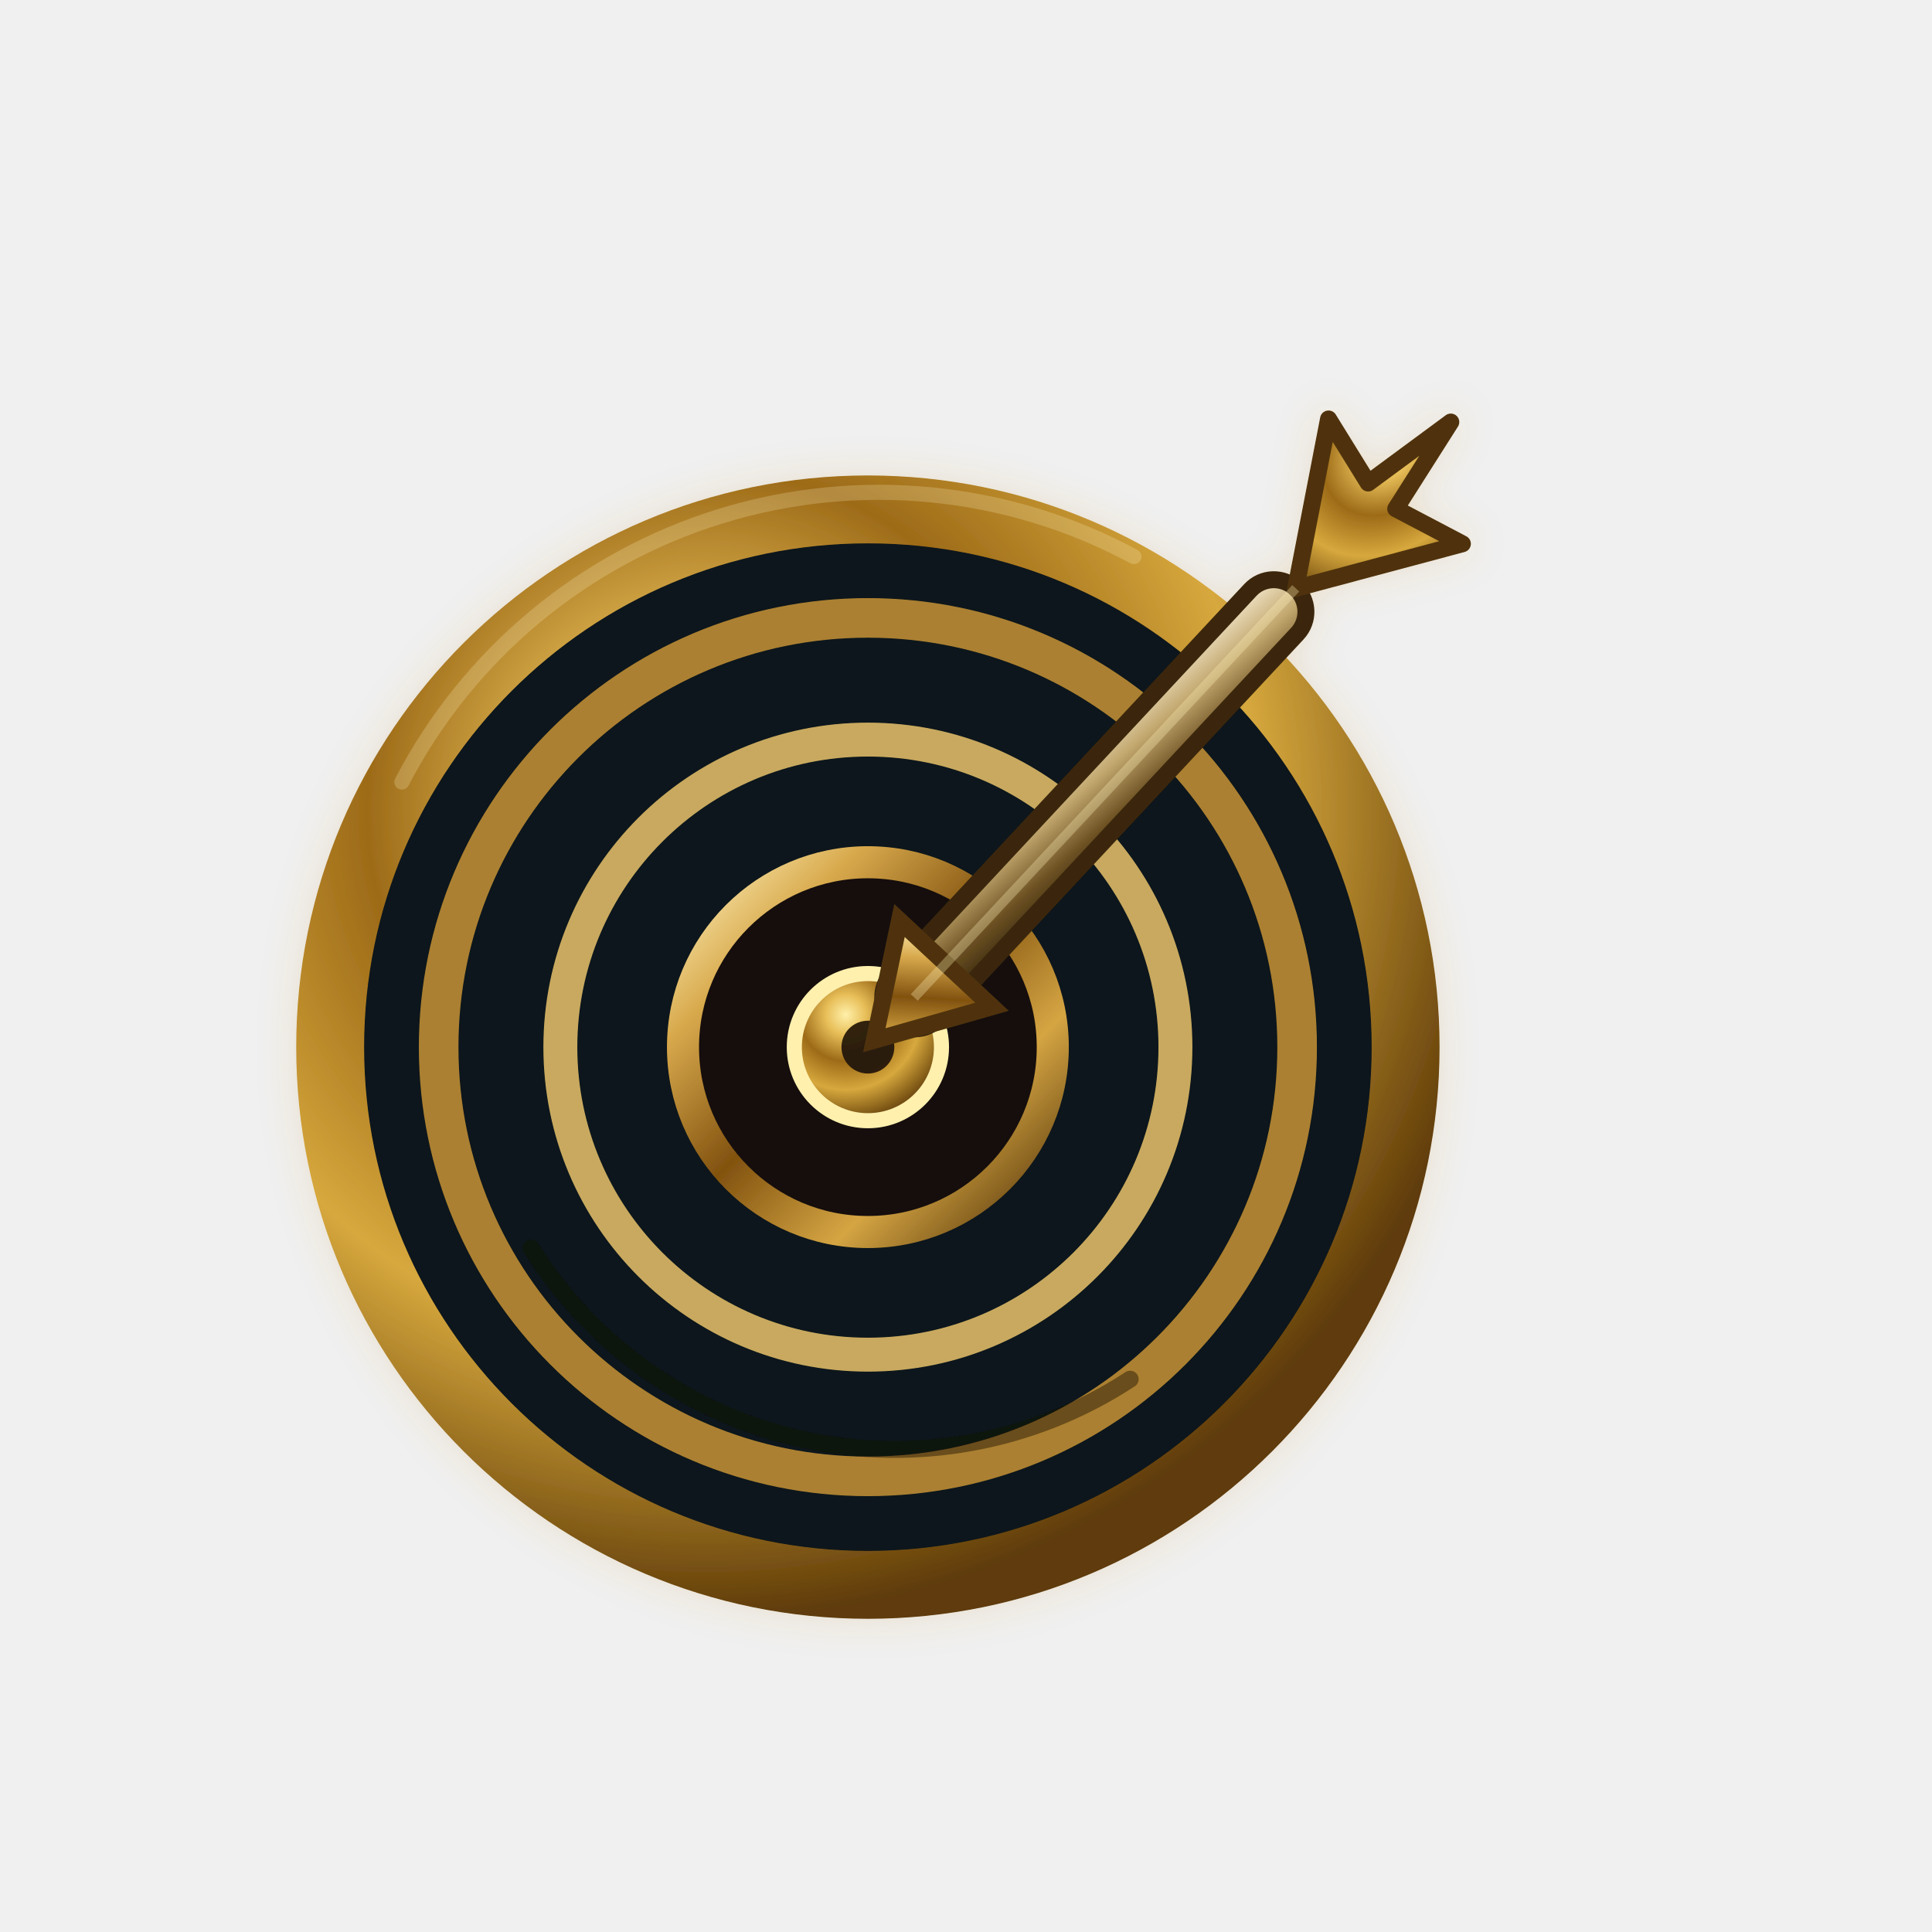
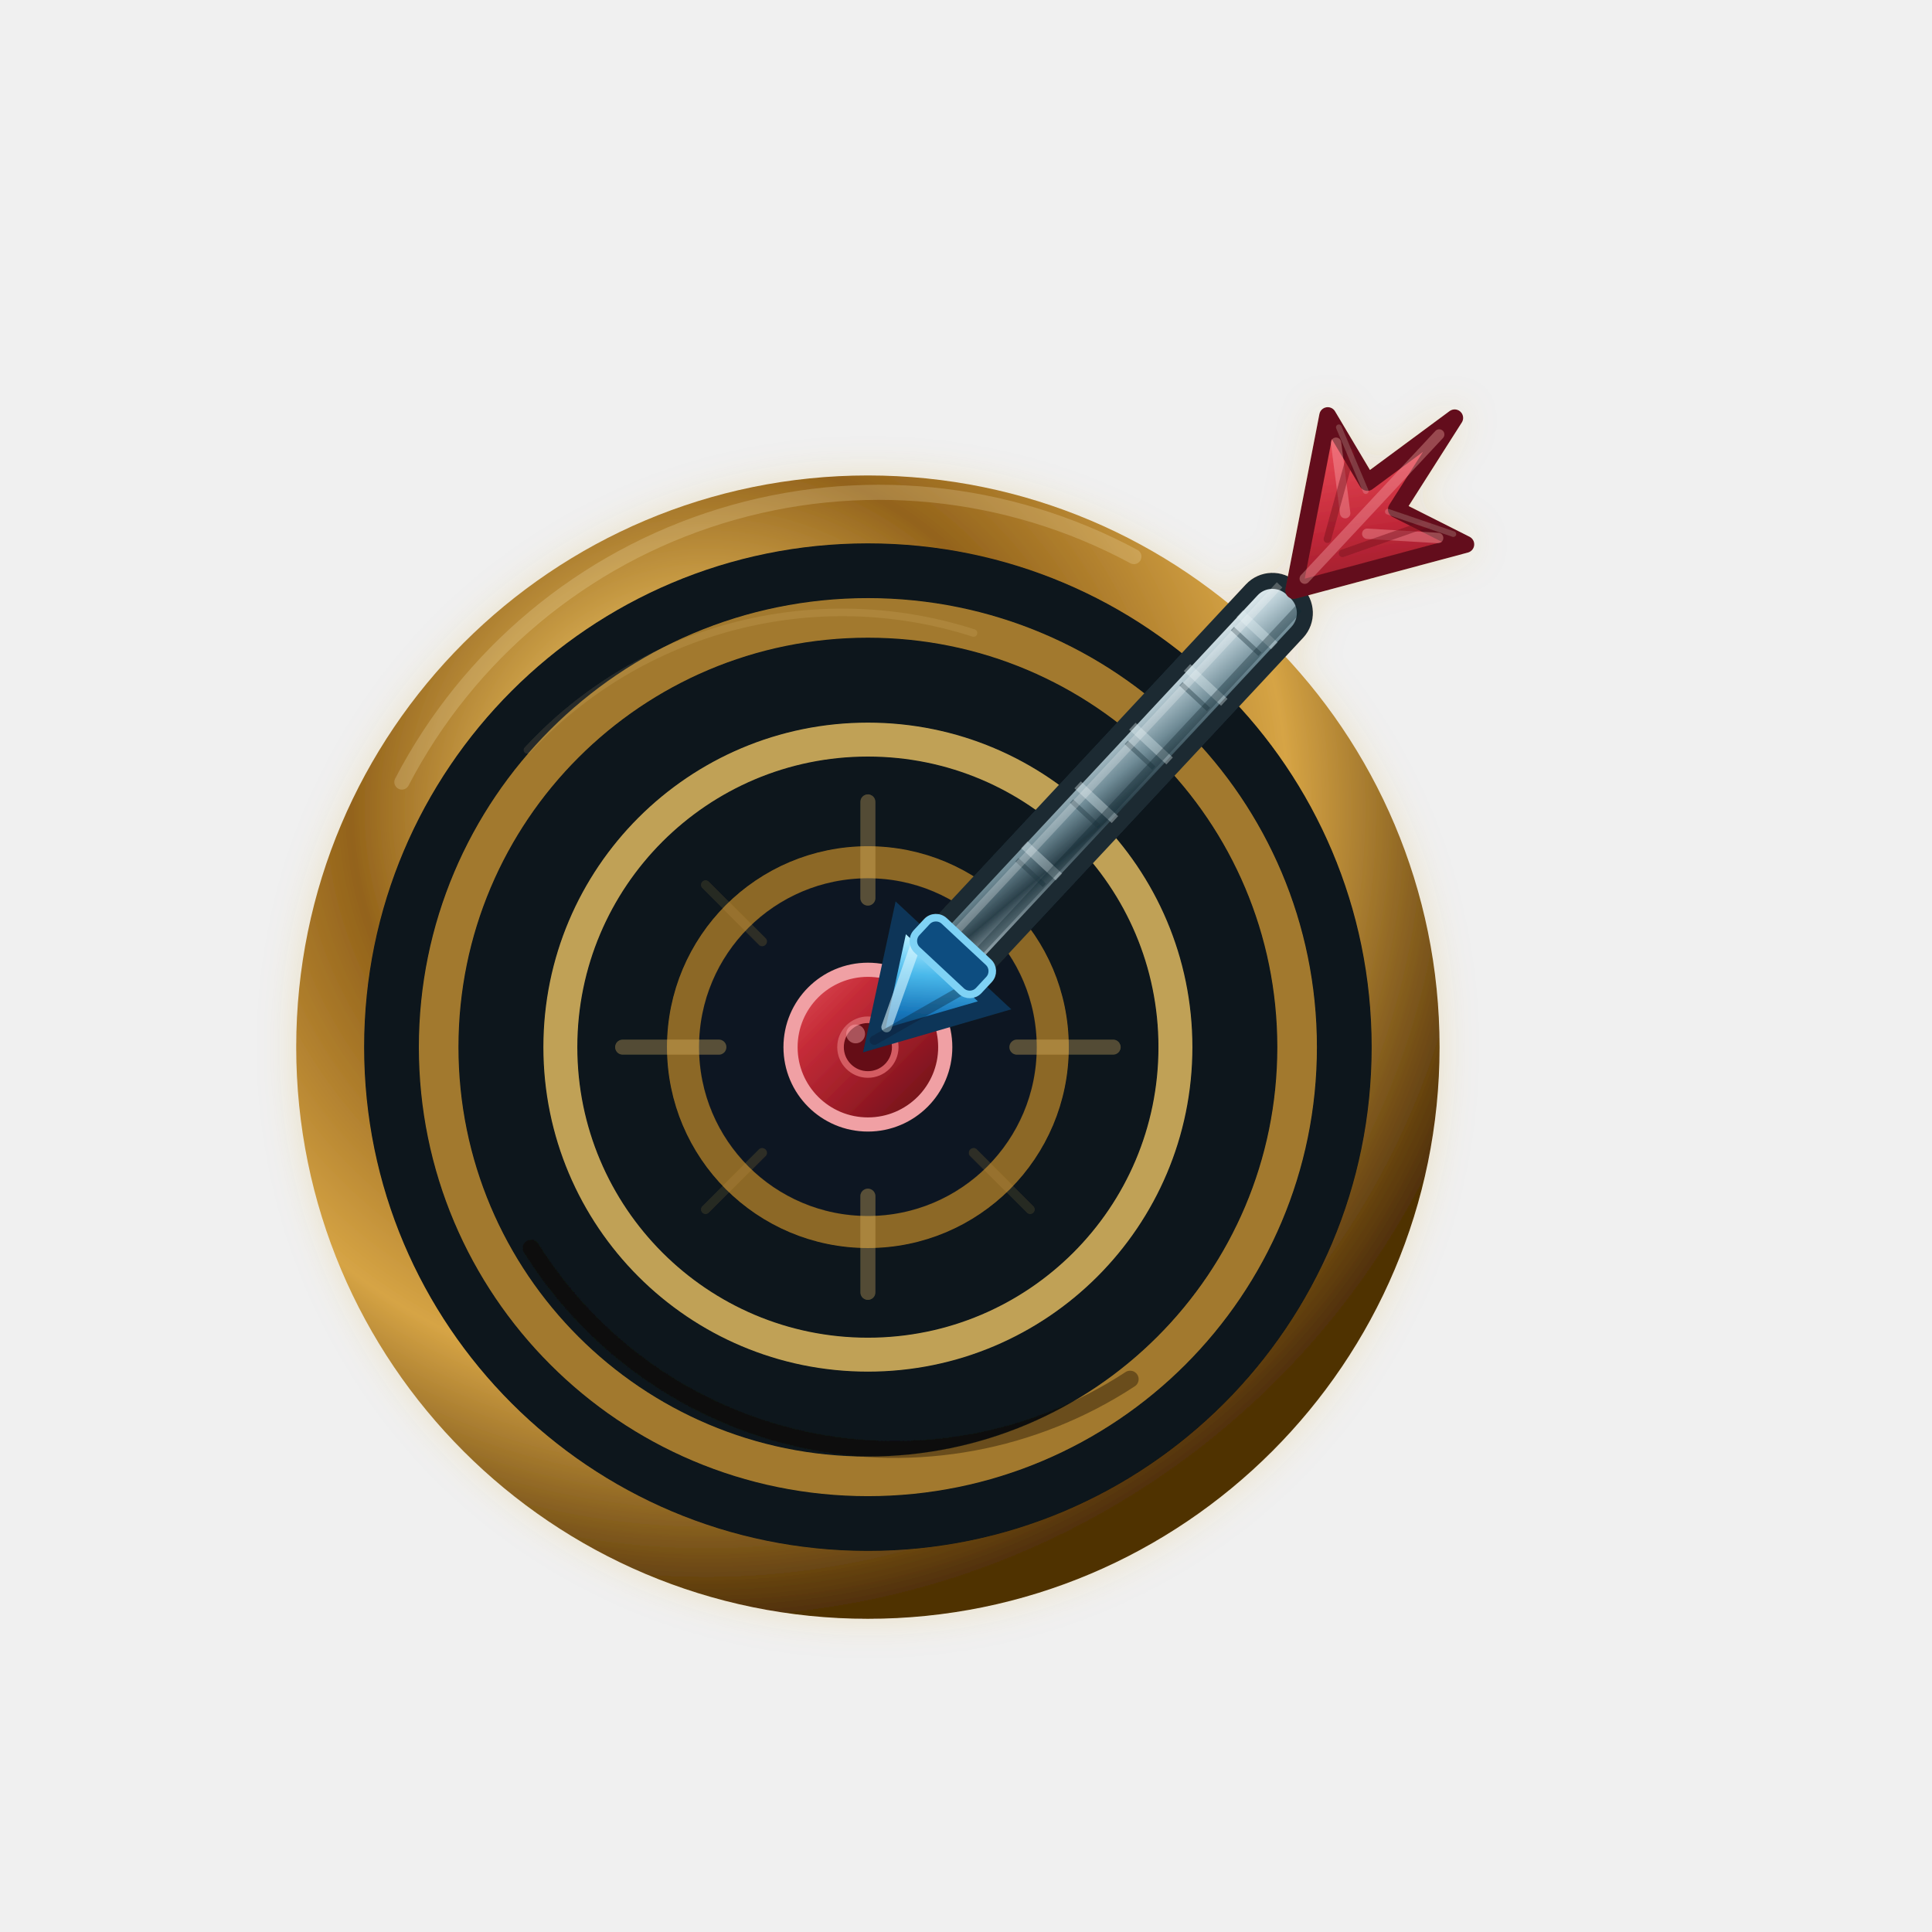
<svg xmlns="http://www.w3.org/2000/svg" width="2048" height="2048" viewBox="0 0 2048 2048">
  <defs>
    <radialGradient id="gold" cx="35%" cy="28%" r="75%">
-       <stop offset="0" stop-color="#fff0aa" />
-       <stop offset="0.18" stop-color="#e8bf59" />
-       <stop offset="0.42" stop-color="#9d6b18" />
-       <stop offset="0.68" stop-color="#d7a83d" />
-       <stop offset="1" stop-color="#5f3b08" />
+       <stop offset="0" stop-color="#fff4bf" />
+       <stop offset="0.18" stop-color="#e9bf5f" />
+       <stop offset="0.44" stop-color="#93631b" />
+       <stop offset="0.72" stop-color="#d6a445" />
+       <stop offset="1" stop-color="#503006" />
    </radialGradient>
-     <linearGradient id="brass" x1="0" y1="0" x2="1" y2="1">
-       <stop offset="0" stop-color="#fff3be" />
-       <stop offset="0.22" stop-color="#d8a94c" />
-       <stop offset="0.47" stop-color="#81520f" />
-       <stop offset="0.72" stop-color="#d5a543" />
-       <stop offset="1" stop-color="#4b2d05" />
+     <linearGradient id="ruby" x1="0" y1="0" x2="1" y2="1">
+       <stop offset="0" stop-color="#e45760" />
+       <stop offset="0.28" stop-color="#c72d39" />
+       <stop offset="0.62" stop-color="#991b26" />
+       <stop offset="1" stop-color="#5c0c14" />
    </linearGradient>
-     <linearGradient id="steel" x1="0" y1="0" x2="1" y2="1">
-       <stop offset="0" stop-color="#f5ead0" />
-       <stop offset="0.35" stop-color="#c3a86f" />
-       <stop offset="0.68" stop-color="#6e5223" />
-       <stop offset="1" stop-color="#2f210c" />
+     <linearGradient id="flightRed" x1="0" y1="0" x2="1" y2="1">
+       <stop offset="0" stop-color="#ff7b80" />
+       <stop offset="0.24" stop-color="#eb4d58" />
+       <stop offset="0.56" stop-color="#c3293a" />
+       <stop offset="1" stop-color="#73111e" />
+     </linearGradient>
+     <linearGradient id="shaft" x1="0" y1="0" x2="1" y2="1">
+       <stop offset="0" stop-color="#f5fbfc" />
+       <stop offset="0.22" stop-color="#b9cdd5" />
+       <stop offset="0.48" stop-color="#6f8b96" />
+       <stop offset="0.7" stop-color="#2b414b" />
+       <stop offset="1" stop-color="#c4d4da" />
+     </linearGradient>
+     <linearGradient id="blueMetal" x1="0" y1="0" x2="1" y2="1">
+       <stop offset="0" stop-color="#e1faff" />
+       <stop offset="0.16" stop-color="#9de5ff" />
+       <stop offset="0.34" stop-color="#49b8ea" />
+       <stop offset="0.58" stop-color="#1674b9" />
+       <stop offset="0.78" stop-color="#0b477d" />
+       <stop offset="1" stop-color="#041b33" />
    </linearGradient>
    <filter id="shadow" x="-30%" y="-30%" width="160%" height="160%">
      <feDropShadow dx="0" dy="34" stdDeviation="34" flood-color="#000" flood-opacity="0.62" />
-       <feDropShadow dx="0" dy="0" stdDeviation="20" flood-color="#d39b34" flood-opacity="0.20" />
+       <feDropShadow dx="0" dy="0" stdDeviation="20" flood-color="#d39b34" flood-opacity="0.18" />
    </filter>
  </defs>
  <g filter="url(#shadow)">
    <circle cx="920" cy="1110" r="570" fill="#07121a" stroke="url(#gold)" stroke-width="72" />
-     <circle cx="920" cy="1110" r="455" fill="none" stroke="#b98a32" stroke-width="42" opacity="0.92" />
-     <circle cx="920" cy="1110" r="326" fill="none" stroke="#e1bd67" stroke-width="36" opacity="0.88" />
-     <circle cx="920" cy="1110" r="196" fill="#17110a" stroke="url(#brass)" stroke-width="34" />
-     <circle cx="920" cy="1110" r="78" fill="url(#gold)" stroke="#fff0ae" stroke-width="16" />
-     <circle cx="920" cy="1110" r="28" fill="#1d1205" opacity="0.9" />
-     <path d="M426 829 A570 570 0 0 1 1202 590" fill="none" stroke="#fff5c9" stroke-width="16" stroke-linecap="round" opacity="0.22" />
-     <path d="M563 1323 A455 455 0 0 0 1198 1462" fill="none" stroke="#1d1102" stroke-width="18" stroke-linecap="round" opacity="0.46" />
+     <circle cx="920" cy="1110" r="455" fill="none" stroke="#af8230" stroke-width="42" opacity="0.92" />
+     <circle cx="920" cy="1110" r="326" fill="none" stroke="#d8b45f" stroke-width="36" opacity="0.88" />
+     <circle cx="920" cy="1110" r="196" fill="#101820" stroke="#8c6726" stroke-width="34" />
+     <path d="M920 952V850M920 1268v102M762 1110H660M1078 1110h102" fill="none" stroke="#e3bd68" stroke-width="16" stroke-linecap="round" opacity="0.34" />
+     <path d="M808 998L748 938M1032 998l60-60M808 1222l-60 60M1032 1222l60 60" fill="none" stroke="#d2a552" stroke-width="10" stroke-linecap="round" opacity="0.16" />
+     <circle cx="920" cy="1110" r="82" fill="url(#ruby)" stroke="#f0a0a4" stroke-width="15" />
+     <circle cx="920" cy="1110" r="29" fill="#650b14" stroke="#d45b62" stroke-width="7" />
+     <circle cx="907" cy="1096" r="10" fill="#ffb0b4" opacity="0.44" />
+     <path d="M426 829 A570 570 0 0 1 1202 590" fill="none" stroke="#fff5cf" stroke-width="16" stroke-linecap="round" opacity="0.20" />
+     <path d="M563 1323 A455 455 0 0 0 1198 1462" fill="none" stroke="#1d1102" stroke-width="18" stroke-linecap="round" opacity="0.42" />
+     <path d="M559 795 A455 455 0 0 1 1032 671" fill="none" stroke="#f4d894" stroke-width="8" stroke-linecap="round" opacity="0.13" />
    <g transform="rotate(43 920 1110)">
-       <rect x="886" y="445" width="68" height="626" rx="34" fill="url(#steel)" stroke="#3a270d" stroke-width="18" />
-       <path d="M920 1100 L853 989 L987 989 Z" fill="url(#brass)" stroke="#4f3309" stroke-width="18" />
-       <path d="M920 445 L823 290 L900 311 L920 204 L940 311 L1017 290 Z" fill="url(#gold)" stroke="#50330a" stroke-width="18" stroke-linejoin="round" />
-       <path d="M920 445 L920 1038" stroke="#fff1bb" stroke-width="10" opacity="0.32" />
+       <rect x="887" y="448" width="66" height="544" rx="30" fill="url(#shaft)" stroke="#1e2c33" stroke-width="17" />
+       <path d="M895 505H945M893 585H947M893 670H947M893 755H947M895 840H945" stroke="#e3f0f4" stroke-width="10" opacity="0.36" />
+       <path d="M900 522H940M900 602H940M900 687H940M900 772H940M900 857H940" stroke="#223943" stroke-width="5" opacity="0.42" />
+       <path d="M905 454V976" stroke="#ffffff" stroke-width="8" opacity="0.24" />
+       <path d="M937 458V973" stroke="#0c222d" stroke-width="9" opacity="0.34" />
+       <path d="M920 1100 L852 986 L988 986 Z" fill="url(#blueMetal)" stroke="#0a3558" stroke-width="18" />
+       <path d="M920 1081L884 998" stroke="#dff8ff" stroke-width="11" stroke-linecap="round" opacity="0.58" />
+       <path d="M920 1100L952 997" stroke="#061a2c" stroke-width="10" stroke-linecap="round" opacity="0.35" />
+       <rect x="875" y="957" width="90" height="42" rx="13" fill="#0e4d80" stroke="#7fd2f5" stroke-width="8" />
+       <path d="M920 448 L820 288 L899 311 L920 198 L941 311 L1020 288 Z" fill="url(#flightRed)" stroke="#64101a" stroke-width="18" stroke-linejoin="round" />
+       <path d="M920 222L920 431M846 303L904 351M994 303L936 351" stroke="#ffb5b9" stroke-width="11" stroke-linecap="round" opacity="0.34" />
+       <path d="M865 300L909 384M975 300L931 384" stroke="#79121e" stroke-width="8" stroke-linecap="round" opacity="0.48" />
+       <path d="M837 289L904 319M1003 289L936 319" stroke="#ffffff" stroke-width="6" stroke-linecap="round" opacity="0.18" />
    </g>
  </g>
</svg>
